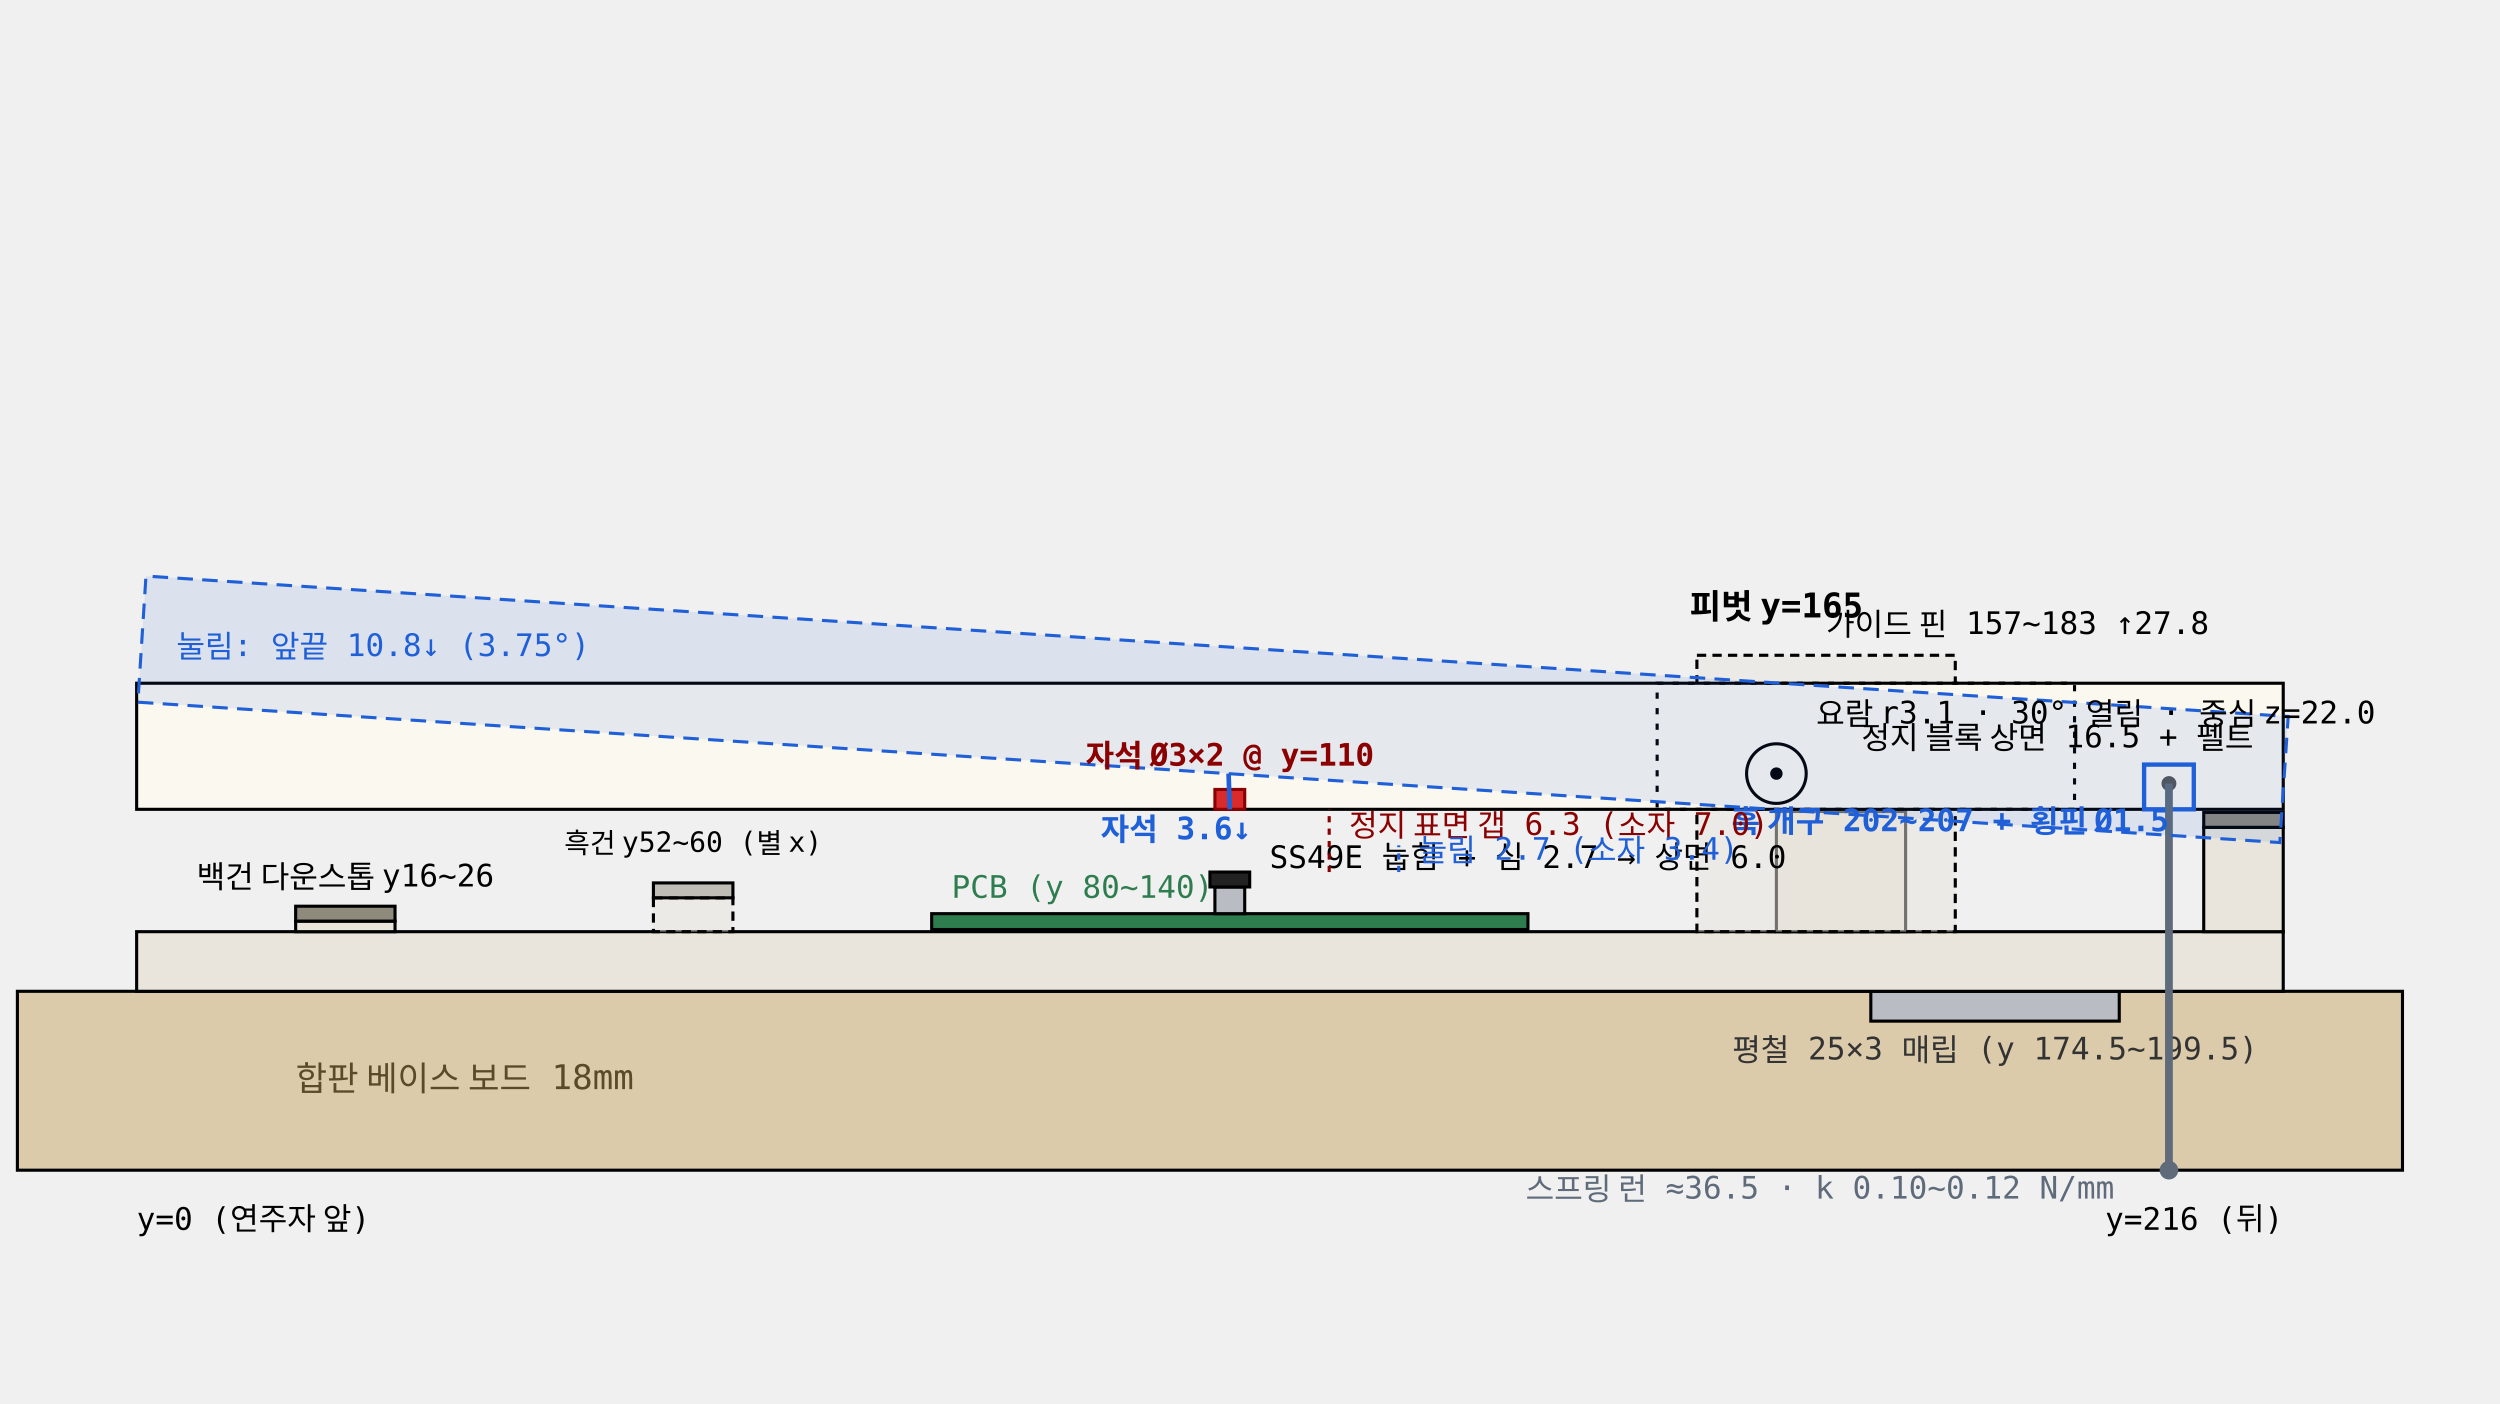
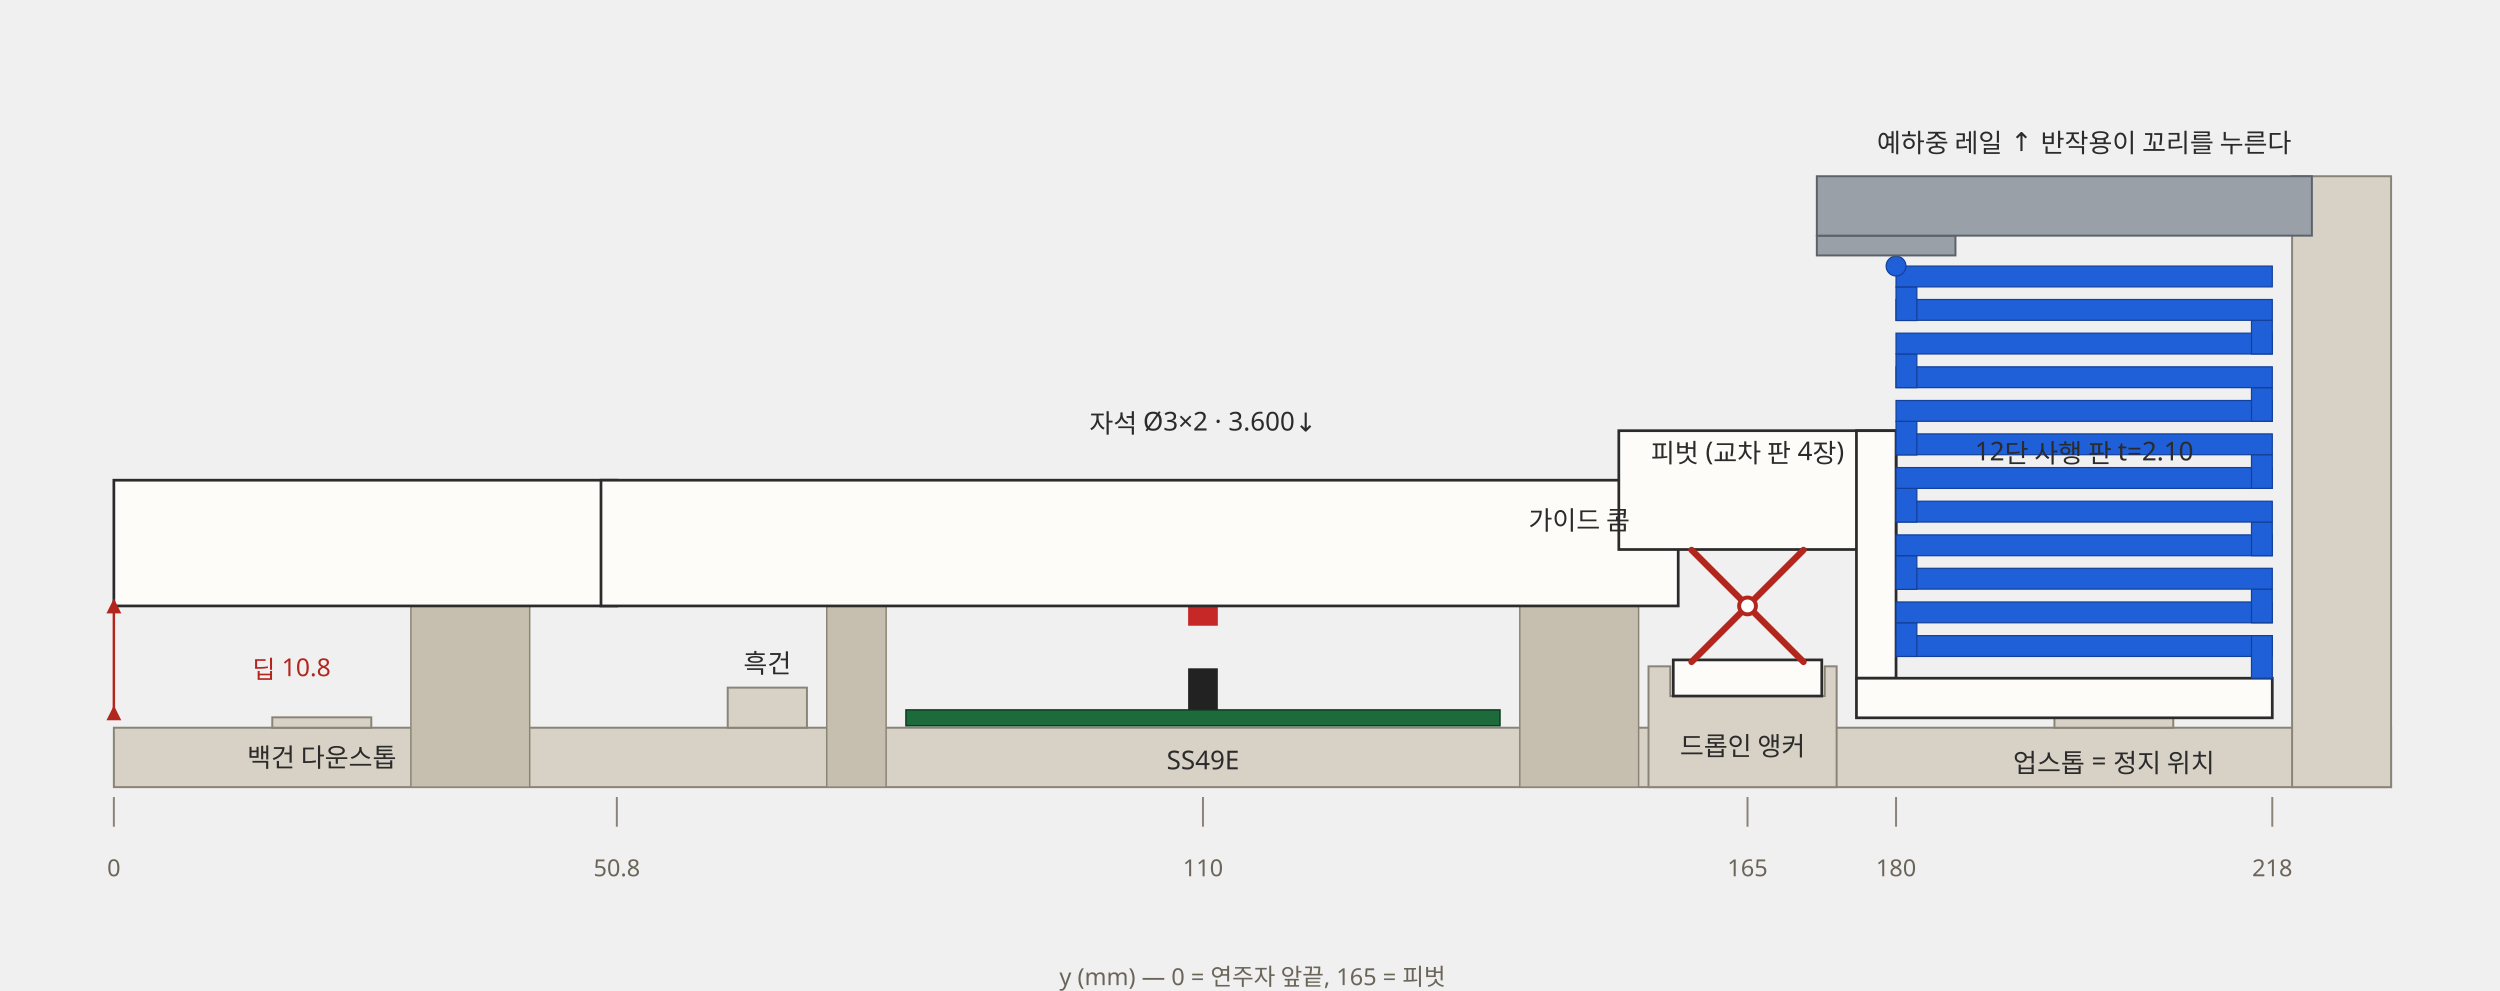
- <svg xmlns="http://www.w3.org/2000/svg" viewBox="0 0 805 452" role="img" aria-label="건반 1개의 측면 단면(참 척도): 피벗·요람·가이드 핀·자석·홀센서·PCB·스프링 훅 개구·다운스톱·정지 블록·베이스 보드" font-family="IBM Plex Mono, ui-monospace, monospace" font-size="11">
-   <rect x="5.6" y="319.2" width="768.0" height="57.6" fill="#D8C7A3" fill-opacity="0.9" stroke="currentColor" stroke-width="1" />
-   <rect x="602.4" y="319.2" width="80.0" height="9.6" fill="#B9BCC2" fill-opacity="1" stroke="currentColor" stroke-width="1" />
-   <text x="95.2" y="351.2" text-anchor="start" fill="#5b4a2a" font-weight="400" font-size="11">합판 베이스 보드 18mm</text>
-   <text x="642.4" y="341.6" text-anchor="middle" fill="#333" font-weight="400" font-size="10">평철 25×3 매립 (y 174.5~199.5)</text>
-   <rect x="44.0" y="300.0" width="691.2" height="19.2" fill="#E9E5DC" fill-opacity="1" stroke="currentColor" stroke-width="1" />
-   <rect x="572.0" y="261.3" width="41.6" height="38.7" fill="#E9E5DC" fill-opacity="1" stroke="currentColor" stroke-width="1" />
-   <rect x="546.4" y="211.0" width="83.2" height="89.0" fill="#E9E5DC" fill-opacity="0.5" stroke="currentColor" stroke-width="1" stroke-dasharray="3 2" />
-   <rect x="709.6" y="266.4" width="25.6" height="33.6" fill="#E9E5DC" fill-opacity="1" stroke="currentColor" stroke-width="1" />
-   <rect x="709.6" y="261.6" width="25.6" height="4.8" fill="#8E8A7C" fill-opacity="1" stroke="currentColor" stroke-width="1" />
-   <rect x="95.2" y="296.6" width="32.0" height="3.4" fill="#E9E5DC" fill-opacity="1" stroke="currentColor" stroke-width="1" />
-   <rect x="95.2" y="291.8" width="32.0" height="4.8" fill="#8E8A7C" fill-opacity="1" stroke="currentColor" stroke-width="1" />
-   <rect x="210.4" y="289.1" width="25.6" height="10.9" fill="#E9E5DC" fill-opacity="0.5" stroke="currentColor" stroke-width="1" stroke-dasharray="3 2" />
-   <rect x="210.4" y="284.3" width="25.6" height="4.8" fill="#8E8A7C" fill-opacity="0.5" stroke="currentColor" stroke-width="1" />
-   <rect x="300.0" y="294.2" width="192.0" height="5.1" fill="#2E7D4F" fill-opacity="1" stroke="currentColor" stroke-width="1" />
-   <text x="306.4" y="289.1" text-anchor="start" fill="#2E7D4F" font-weight="400" font-size="10">PCB (y 80~140)</text>
-   <rect x="391.2" y="285.6" width="9.6" height="8.6" fill="#B9BCC2" fill-opacity="1" stroke="currentColor" stroke-width="1" />
-   <rect x="389.6" y="280.8" width="12.8" height="4.8" fill="#222" fill-opacity="1" stroke="currentColor" stroke-width="1" />
-   <text x="408.8" y="279.5" text-anchor="start" fill="currentColor" font-weight="400" font-size="10">SS49E 눕힘 + 심 2.7 → 상면 6.0</text>
-   <rect x="44.0" y="220.0" width="691.2" height="40.6" fill="#FBF8F0" fill-opacity="1" stroke="currentColor" stroke-width="1" />
-   <circle cx="572.0" cy="249.1" r="9.6" fill="#FBF8F0" stroke="currentColor" />
-   <circle cx="572.0" cy="249.1" r="2" fill="currentColor" />
-   <rect x="391.2" y="254.2" width="9.6" height="6.4" fill="#D92B2B" fill-opacity="1" stroke="#8b0000" stroke-width="1" />
-   <rect x="533.6" y="220.0" width="134.4" height="40.6" fill="none" fill-opacity="1" stroke="currentColor" stroke-width="1" stroke-dasharray="2 3" />
-   <rect x="690.4" y="246.2" width="16.0" height="14.4" fill="#FBF8F0" fill-opacity="1" stroke="#1F5FD8" stroke-width="1.4" />
-   <circle cx="698.4" cy="252.3" r="2.4" fill="#555" />
-   <line x1="698.4" y1="252.3" x2="698.4" y2="376.8" stroke="#5f6b7a" stroke-width="2.5" />
-   <circle cx="698.4" cy="376.8" r="3" fill="#5f6b7a" />
-   <text x="680.8" y="386.4" text-anchor="end" fill="#5f6b7a" font-weight="400" font-size="10">스프링 런 ≈36.5 · k 0.10~0.12 N/mm</text>
-   <polygon points="44.4,226.1 734.1,271.3 736.8,230.7 47.0,185.5" fill="#1F5FD8" fill-opacity="0.10" stroke="#1F5FD8" stroke-dasharray="5 3" />
-   <line x1="396.0" y1="260.6" x2="395.6" y2="249.1" stroke="#1F5FD8" stroke-width="1.5" />
-   <text x="354.4" y="270.6" text-anchor="start" fill="#1F5FD8" font-weight="600" font-size="10">자석 3.6↓</text>
-   <text x="56.8" y="211.7" text-anchor="start" fill="#1F5FD8" font-weight="400" font-size="10">눌림: 앞끝 10.8↓ (3.75°)</text>
-   <text x="572.0" y="199.2" text-anchor="middle" fill="currentColor" font-weight="600" font-size="11">피벗 y=165</text>
-   <text x="584.8" y="233.4" text-anchor="start" fill="currentColor" font-weight="400" font-size="10">요람 r3.1 · 30° 열림 · 중심 z=22.0</text>
-   <text x="396.0" y="246.9" text-anchor="middle" fill="#8b0000" font-weight="600" font-size="10">자석 Ø3×2 @ y=110</text>
-   <text x="725.6" y="241.1" text-anchor="end" fill="currentColor" font-weight="400" font-size="10">정지 블록 상면 16.5 + 펠트</text>
-   <text x="698.4" y="268.0" text-anchor="end" fill="#1F5FD8" font-weight="600" font-size="10">훅 개구 202~207 + 횡핀 Ø1.5</text>
-   <text x="111.2" y="285.9" text-anchor="middle" fill="currentColor" font-weight="400" font-size="10">백건 다운스톱 y16~26</text>
-   <text x="223.2" y="274.7" text-anchor="middle" fill="currentColor" font-weight="400" font-size="9">흑건 y52~60 (별 x)</text>
-   <text x="588.0" y="204.6" text-anchor="start" fill="currentColor" font-weight="400" font-size="10">가이드 핀 157~183 ↑27.8</text>
-   <line x1="428.0" y1="280.8" x2="428.0" y2="260.6" stroke="#8b0000" stroke-width="1" stroke-dasharray="2 2" />
-   <text x="434.4" y="269.3" text-anchor="start" fill="#8b0000" font-weight="400" font-size="10">정지 표면 갭 6.3 (소자 7.0)</text>
-   <line x1="450.4" y1="280.8" x2="450.4" y2="272.2" stroke="#1F5FD8" stroke-width="1" stroke-dasharray="2 2" />
-   <text x="456.8" y="277.3" text-anchor="start" fill="#1F5FD8" font-weight="400" font-size="10">눌림 2.7 (소자 3.4)</text>
-   <text x="44.0" y="396.0" text-anchor="start" fill="currentColor" font-weight="400" font-size="10">y=0 (연주자 앞)</text>
-   <text x="735.2" y="396.0" text-anchor="end" fill="currentColor" font-weight="400" font-size="10">y=216 (뒤)</text>
+ <svg xmlns="http://www.w3.org/2000/svg" viewBox="0 0 1010 400" width="1010" height="400" role="img" aria-label="Toccata v2.0 모노리식 건반 측면 단면">
+   <style>
+  text{font-family:"IBM Plex Sans KR","Noto Sans KR",system-ui,sans-serif}
+  .bed{fill:#D8D2C6;stroke:#8A8377;stroke-width:.8}
+  .comb{fill:#C6BFB0;stroke:#8A8377;stroke-width:.6}
+  .key{fill:#FDFCF9;stroke:#2B2B2B;stroke-width:1.1}
+  .leaf{fill:#1F5FD8;stroke:#12409A;stroke-width:.5}
+  .blade{stroke:#B3261E;stroke-width:2.6;stroke-linecap:round}
+  .piv{fill:#fff;stroke:#B3261E;stroke-width:1.6}
+  .rail{fill:#9AA0A8;stroke:#5C626A;stroke-width:.8}
+  .pcb{fill:#1D6B3A;stroke:#0E3B20;stroke-width:.6}
+  .sens{fill:#222} .mag{fill:#C62828}
+  .lbl{font-size:10.5px;fill:#2B2B2B} .dim-t{font-size:10px;fill:#B3261E}
+  .tick{stroke:#8A8377;stroke-width:.8} .tick-t{font-size:9.5px;fill:#6B6459}
+  .dimarrow{stroke:#B3261E;stroke-width:1;marker-end:url(#a);marker-start:url(#a)}
+  @media (prefers-color-scheme: dark){
+    .bed{fill:#3A3730;stroke:#6E675B} .comb{fill:#46423A;stroke:#6E675B}
+    .key{fill:#EDEAE3;stroke:#111} .lbl{fill:#E6E2DA} .tick-t{fill:#A8A093}
+  }
+ </style>
+   <defs>
+     <marker id="a" markerWidth="6" markerHeight="6" refX="3" refY="3" orient="auto">
+       <path d="M0,3 L6,0 L6,6 Z" fill="#B3261E" />
+     </marker>
+   </defs>
+   <rect width="1010" height="400" fill="none" />
+   <rect x="46.0" y="294.0" width="920.0" height="24.0" class="bed" />
+   <rect x="110.0" y="289.8" width="40.0" height="4.2" class="bed" />
+   <rect x="294.0" y="277.8" width="32.0" height="16.2" class="bed" />
+   <rect x="166.0" y="222.0" width="48.0" height="96.0" class="comb" />
+   <rect x="334.0" y="222.0" width="24.0" height="96.0" class="comb" />
+   <rect x="614.0" y="222.0" width="48.0" height="96.0" class="comb" />
+   <rect x="830.0" y="290.0" width="48.0" height="4.0" class="bed" />
+   <rect x="926.0" y="71.2" width="40.0" height="246.8" class="bed" />
+   <path d="M 666.0 318.0 L 666.0 269.2 L 674.8 269.2 L 674.8 281.2 L 737.2 281.2 L 737.2 269.2 L 742.0 269.2 L 742.0 318.0 Z" class="bed" />
+   <rect x="366.0" y="286.8" width="240.0" height="6.4" class="pcb" />
+   <rect x="480.0" y="270.0" width="12.0" height="16.8" class="sens" />
+   <rect x="480.0" y="244.8" width="12.0" height="8.0" class="mag" />
+   <rect x="46.0" y="194.0" width="203.2" height="50.8" class="key" />
+   <rect x="242.8" y="194.0" width="435.2" height="50.8" class="key" />
+   <rect x="654.0" y="174.0" width="112.0" height="48.0" class="key" />
+   <rect x="750.0" y="174.0" width="16.0" height="100.0" class="key" />
+   <rect x="750.0" y="274.0" width="168.0" height="16.0" class="key" />
+   <rect x="676.0" y="266.6" width="60.0" height="14.6" class="key" />
+   <line x1="683.4" y1="267.4" x2="728.6" y2="222.2" class="blade" />
+   <line x1="728.6" y1="267.4" x2="683.4" y2="222.2" class="blade" />
+   <circle cx="706.0" cy="244.8" r="3.4" class="piv" />
+   <rect x="766.0" y="256.8" width="152.0" height="8.4" class="leaf" />
+   <rect x="766.0" y="251.6" width="8.4" height="13.6" class="leaf" />
+   <rect x="766.0" y="243.2" width="152.0" height="8.4" class="leaf" />
+   <rect x="909.6" y="238.0" width="8.4" height="13.6" class="leaf" />
+   <rect x="766.0" y="229.6" width="152.0" height="8.4" class="leaf" />
+   <rect x="766.0" y="224.5" width="8.4" height="13.6" class="leaf" />
+   <rect x="766.0" y="216.1" width="152.0" height="8.4" class="leaf" />
+   <rect x="909.6" y="210.9" width="8.4" height="13.6" class="leaf" />
+   <rect x="766.0" y="202.5" width="152.0" height="8.4" class="leaf" />
+   <rect x="766.0" y="197.3" width="8.4" height="13.6" class="leaf" />
+   <rect x="766.0" y="188.9" width="152.0" height="8.4" class="leaf" />
+   <rect x="909.6" y="183.7" width="8.4" height="13.6" class="leaf" />
+   <rect x="766.0" y="175.3" width="152.0" height="8.4" class="leaf" />
+   <rect x="766.0" y="170.2" width="8.4" height="13.6" class="leaf" />
+   <rect x="766.0" y="161.8" width="152.0" height="8.4" class="leaf" />
+   <rect x="909.6" y="156.6" width="8.4" height="13.6" class="leaf" />
+   <rect x="766.0" y="148.2" width="152.0" height="8.4" class="leaf" />
+   <rect x="766.0" y="143.0" width="8.4" height="13.6" class="leaf" />
+   <rect x="766.0" y="134.6" width="152.0" height="8.4" class="leaf" />
+   <rect x="909.6" y="129.4" width="8.4" height="13.6" class="leaf" />
+   <rect x="766.0" y="121.0" width="152.0" height="8.4" class="leaf" />
+   <rect x="766.0" y="115.9" width="8.4" height="13.6" class="leaf" />
+   <rect x="766.0" y="107.5" width="152.0" height="8.4" class="leaf" />
+   <rect x="909.6" y="256.8" width="8.4" height="17.2" class="leaf" />
+   <circle cx="766.0" cy="107.5" r="4.0" class="leaf" />
+   <rect x="734.0" y="95.2" width="56.0" height="8.0" class="rail" />
+   <rect x="734.0" y="71.2" width="200.0" height="24.0" class="rail" />
+   <text x="706.0" y="186.8" class="lbl" text-anchor="middle">피벗 (교차 판 4장)</text>
+   <text x="486.0" y="174.8" class="lbl" text-anchor="middle">자석 Ø3×2 · 3.600↓</text>
+   <text x="842.0" y="61.5" class="lbl" text-anchor="middle">예하중 레일 ↑ 반작용이 꼬리를 누른다</text>
+   <text x="842.0" y="186.0" class="lbl" text-anchor="middle">12단 사행 판 t=2.10</text>
+   <text x="854.0" y="312.0" class="lbl" text-anchor="middle">업스톱 = 정지 위치</text>
+   <text x="130.0" y="309.8" class="lbl" text-anchor="middle">백건 다운스톱</text>
+   <text x="310.0" y="271.8" class="lbl" text-anchor="middle">흑건</text>
+   <text x="638.0" y="214.0" class="lbl" text-anchor="middle">가이드 콤</text>
+   <text x="486.0" y="310.8" class="lbl" text-anchor="middle">SS49E</text>
+   <text x="704.0" y="305.2" class="lbl" text-anchor="middle">드롭인 앵커</text>
+   <line x1="46.0" y1="244.8" x2="46.0" y2="288.0" class="dim" />
+   <text x="102.0" y="274.0" class="dim-t" text-anchor="start">딥 10.8</text>
+   <line x1="46.0" y1="244.8" x2="46.0" y2="288.0" class="dimarrow" />
+   <line x1="46.0" y1="322.0" x2="46.0" y2="334.0" class="tick" />
+   <text x="46.0" y="354.0" class="tick-t" text-anchor="middle">0</text>
+   <line x1="249.2" y1="322.0" x2="249.2" y2="334.0" class="tick" />
+   <text x="249.2" y="354.0" class="tick-t" text-anchor="middle">50.8</text>
+   <line x1="486.0" y1="322.0" x2="486.0" y2="334.0" class="tick" />
+   <text x="486.0" y="354.0" class="tick-t" text-anchor="middle">110</text>
+   <line x1="706.0" y1="322.0" x2="706.0" y2="334.0" class="tick" />
+   <text x="706.0" y="354.0" class="tick-t" text-anchor="middle">165</text>
+   <line x1="766.0" y1="322.0" x2="766.0" y2="334.0" class="tick" />
+   <text x="766.0" y="354.0" class="tick-t" text-anchor="middle">180</text>
+   <line x1="918.0" y1="322.0" x2="918.0" y2="334.0" class="tick" />
+   <text x="918.0" y="354.0" class="tick-t" text-anchor="middle">218</text>
+   <text x="506.0" y="398.0" class="tick-t" text-anchor="middle">y (mm) — 0 = 연주자 앞끝, 165 = 피벗</text>
</svg>
